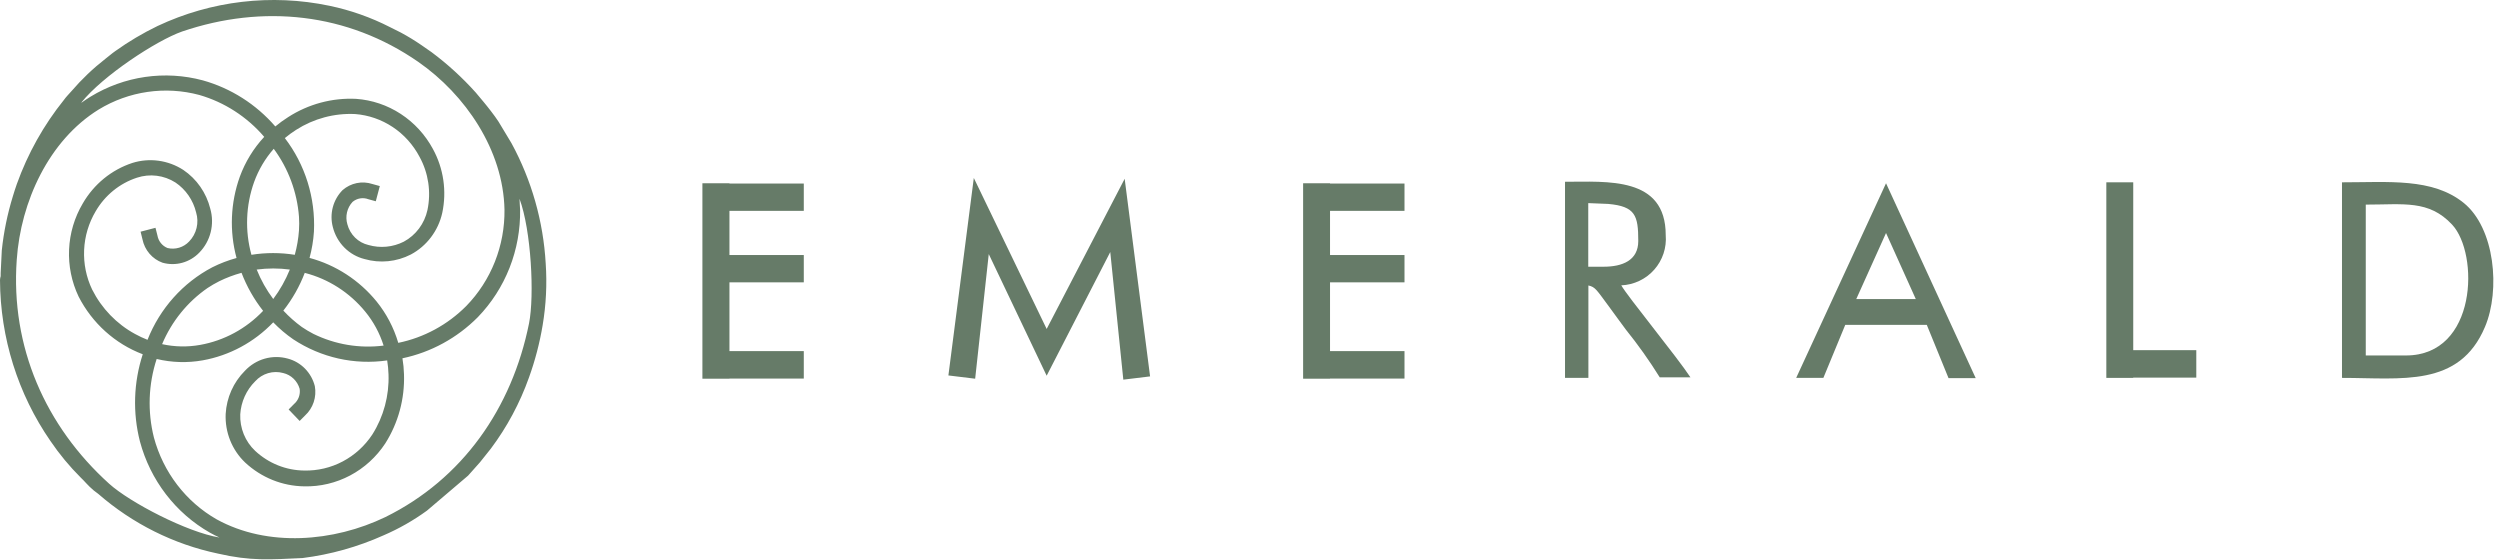
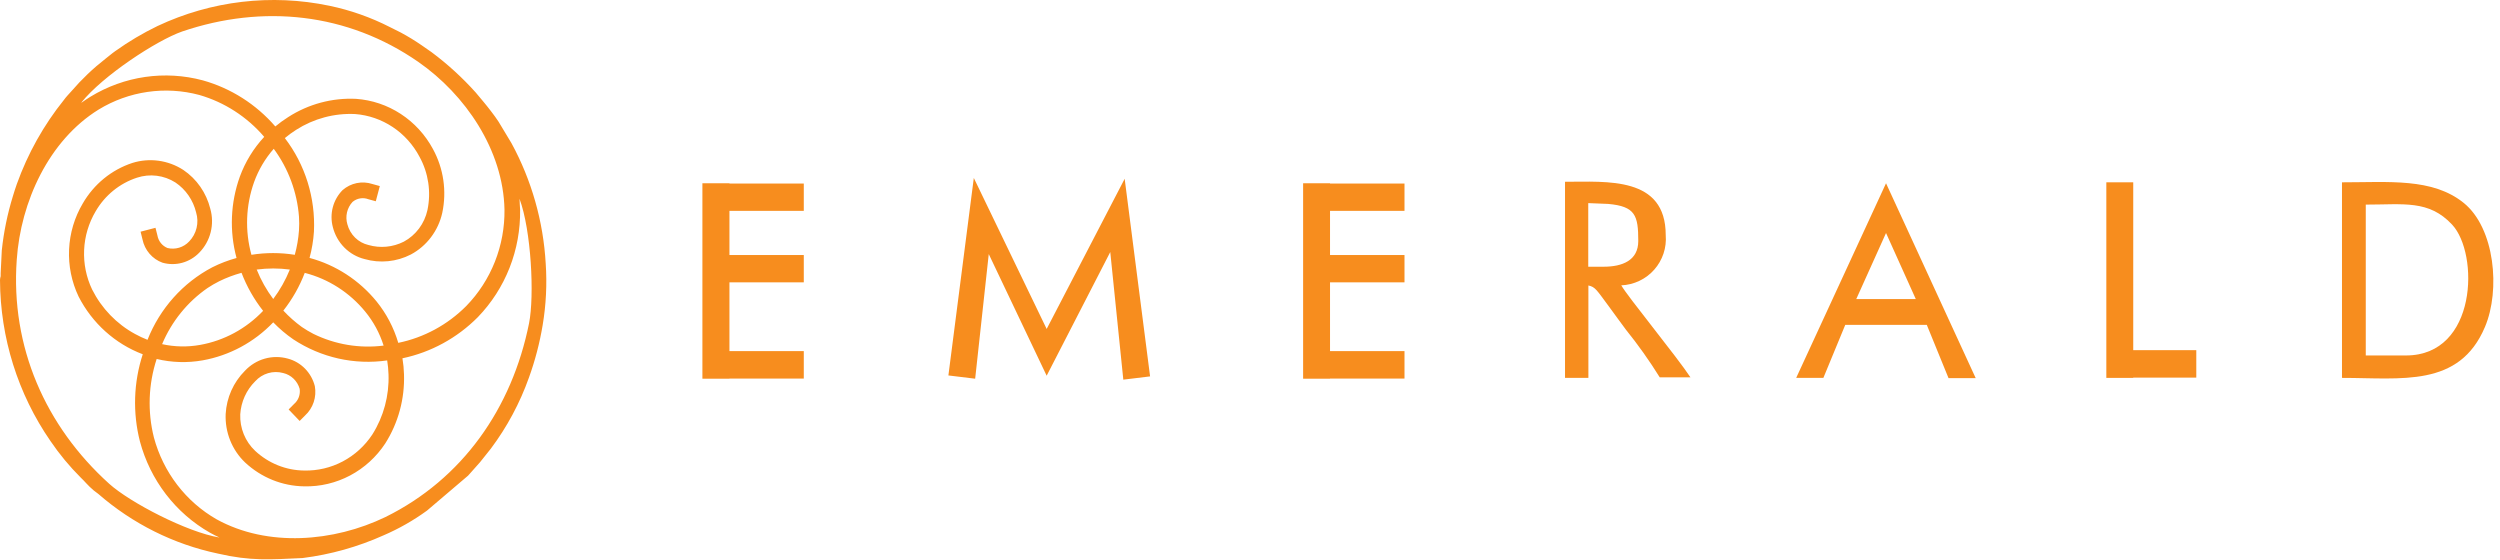
<svg xmlns="http://www.w3.org/2000/svg" width="295" height="66" viewBox="0 0 295 66" fill="none">
-   <path fill-rule="evenodd" clip-rule="evenodd" d="M35.974 32.166C35.357 33.786 34.501 35.299 33.435 36.653C34.099 37.365 34.829 38.011 35.614 38.582C36.054 38.882 36.511 39.154 36.984 39.398C39.558 40.659 42.432 41.138 45.266 40.78C44.803 39.313 44.067 37.95 43.096 36.77C41.253 34.518 38.76 32.919 35.974 32.202M9.626 12.112C9.968 11.861 10.328 11.628 10.688 11.403C12.66 10.2 14.847 9.41 17.121 9.081C19.395 8.751 21.711 8.888 23.933 9.483C27.241 10.408 30.214 12.297 32.487 14.921C32.969 14.52 33.477 14.151 34.006 13.817C36.398 12.279 39.193 11.527 42.016 11.664C43.892 11.797 45.706 12.409 47.291 13.444C48.876 14.479 50.181 15.903 51.088 17.586C52.341 19.877 52.732 22.558 52.186 25.123C51.953 26.166 51.5 27.145 50.86 27.992C50.22 28.84 49.408 29.535 48.48 30.031C46.788 30.9 44.84 31.092 43.017 30.569C42.118 30.346 41.295 29.877 40.636 29.214C39.977 28.55 39.507 27.716 39.276 26.801C39.071 26.034 39.07 25.225 39.272 24.457C39.474 23.689 39.873 22.99 40.426 22.431C40.904 22.015 41.477 21.732 42.092 21.606C42.706 21.48 43.343 21.517 43.939 21.713L44.818 21.956L44.343 23.75L43.465 23.508C43.155 23.39 42.82 23.356 42.493 23.412C42.167 23.467 41.86 23.608 41.603 23.822C41.281 24.167 41.055 24.593 40.947 25.056C40.839 25.519 40.853 26.004 40.988 26.46C41.145 27.061 41.459 27.607 41.897 28.039C42.335 28.47 42.88 28.771 43.474 28.909C44.867 29.312 46.357 29.171 47.654 28.515C48.354 28.136 48.965 27.607 49.446 26.965C49.927 26.322 50.265 25.58 50.438 24.791C50.888 22.651 50.557 20.418 49.508 18.51C48.758 17.084 47.67 15.874 46.342 14.991C45.014 14.108 43.49 13.581 41.911 13.458C39.454 13.339 37.021 13.99 34.937 15.325C34.476 15.619 34.033 15.943 33.611 16.294C36.016 19.432 37.235 23.349 37.045 27.33C36.975 28.38 36.802 29.42 36.527 30.435C39.62 31.265 42.383 33.059 44.431 35.567C45.597 37.006 46.469 38.669 46.996 40.457C50.029 39.835 52.819 38.323 55.023 36.105C56.476 34.612 57.623 32.837 58.397 30.885C59.17 28.933 59.555 26.843 59.529 24.737C59.388 17.711 54.909 11.161 49.358 7.303C40.997 1.507 31.011 0.484 21.5 3.714C18.426 4.791 12.102 8.972 9.617 12.076L9.626 12.112ZM34.788 30.058C35.045 29.12 35.209 28.158 35.28 27.187C35.315 26.649 35.315 26.109 35.28 25.572C35.057 22.665 34.024 19.884 32.302 17.559C31.294 18.704 30.507 20.035 29.984 21.48C29 24.238 28.89 27.241 29.668 30.067C31.361 29.796 33.086 29.796 34.779 30.067L34.788 30.058ZM32.25 35.271C33.044 34.208 33.699 33.044 34.2 31.808C32.902 31.637 31.589 31.637 30.291 31.808C30.788 33.048 31.443 34.216 32.241 35.28L32.25 35.271ZM16.16 20.968C14.115 21.637 12.381 23.048 11.286 24.934C10.466 26.315 9.998 27.884 9.926 29.497C9.854 31.11 10.18 32.716 10.873 34.167C11.998 36.399 13.763 38.227 15.932 39.407C16.408 39.671 16.901 39.901 17.407 40.098C18.869 36.4 21.584 33.362 25.057 31.538C25.971 31.08 26.927 30.714 27.911 30.444C27.06 27.283 27.195 23.93 28.298 20.852C28.939 19.103 29.919 17.504 31.178 16.15C29.148 13.78 26.487 12.062 23.52 11.206C21.526 10.672 19.449 10.55 17.409 10.846C15.368 11.141 13.406 11.85 11.637 12.929C5.753 16.572 2.442 23.813 1.976 30.65C1.238 40.942 5.366 50.291 12.875 57.075C15.317 59.282 22.071 62.799 25.9 63.428C25.514 63.248 25.136 63.06 24.767 62.853C22.759 61.71 20.995 60.168 19.577 58.319C18.16 56.471 17.117 54.351 16.511 52.086C15.646 48.698 15.761 45.125 16.845 41.803C13.584 40.569 10.886 38.142 9.274 34.993C8.451 33.266 8.065 31.356 8.151 29.438C8.236 27.519 8.792 25.653 9.766 24.01C11.077 21.738 13.158 20.036 15.616 19.228C16.617 18.914 17.674 18.825 18.712 18.968C19.75 19.11 20.746 19.48 21.632 20.053C23.21 21.119 24.344 22.747 24.811 24.62C25.072 25.524 25.089 26.482 24.862 27.395C24.635 28.307 24.171 29.14 23.52 29.807C22.966 30.382 22.272 30.796 21.509 31.006C20.747 31.216 19.943 31.214 19.181 31C18.586 30.788 18.055 30.421 17.64 29.937C17.224 29.453 16.938 28.867 16.81 28.236L16.59 27.339L18.347 26.881L18.575 27.779C18.632 28.111 18.771 28.423 18.981 28.684C19.19 28.945 19.462 29.146 19.77 29.268C20.223 29.376 20.697 29.362 21.143 29.226C21.59 29.091 21.994 28.84 22.317 28.497C22.746 28.056 23.05 27.504 23.196 26.9C23.341 26.296 23.323 25.663 23.142 25.069C22.792 23.619 21.921 22.357 20.701 21.534C20.029 21.108 19.276 20.837 18.491 20.739C17.707 20.642 16.912 20.72 16.16 20.968ZM31.047 36.68C29.98 35.325 29.121 33.812 28.5 32.193C27.592 32.439 26.71 32.773 25.865 33.189C25.39 33.427 24.93 33.694 24.486 33.988C22.118 35.627 20.259 37.925 19.128 40.61C20.602 40.936 22.123 40.966 23.608 40.7C26.441 40.196 29.045 38.789 31.047 36.68ZM30.107 53.199C31.691 54.674 33.751 55.502 35.895 55.523C37.475 55.56 39.039 55.191 40.443 54.449C41.847 53.707 43.047 52.617 43.931 51.278C45.266 49.169 45.934 46.691 45.845 44.181C45.828 43.628 45.775 43.076 45.687 42.53C41.823 43.086 37.892 42.204 34.612 40.044C33.758 39.457 32.964 38.783 32.241 38.035C29.994 40.384 27.082 41.954 23.915 42.521C22.114 42.841 20.268 42.786 18.487 42.359C17.506 45.352 17.393 48.572 18.162 51.628C18.709 53.659 19.644 55.558 20.915 57.215C22.186 58.873 23.767 60.255 25.566 61.283C31.591 64.603 39.39 63.948 45.476 61.014C54.566 56.528 60.407 48.192 62.427 38.151C63.077 34.885 62.681 27.16 61.303 23.454C61.303 23.885 61.364 24.351 61.373 24.746C61.408 27.092 60.986 29.422 60.129 31.599C59.272 33.776 57.999 35.756 56.384 37.425C53.94 39.887 50.85 41.573 47.488 42.279C47.594 42.904 47.655 43.537 47.672 44.172C47.769 47.058 46.996 49.905 45.459 52.328C44.409 53.923 42.984 55.222 41.314 56.106C39.644 56.99 37.784 57.432 35.903 57.389C33.321 57.357 30.839 56.358 28.93 54.58C28.163 53.852 27.56 52.962 27.162 51.972C26.765 50.982 26.583 49.916 26.629 48.847C26.738 46.917 27.549 45.1 28.904 43.75C29.542 43.068 30.349 42.574 31.239 42.321C32.13 42.068 33.071 42.066 33.962 42.315C34.729 42.517 35.428 42.925 35.989 43.496C36.549 44.067 36.95 44.78 37.15 45.563C37.265 46.195 37.219 46.846 37.016 47.454C36.813 48.062 36.46 48.607 35.991 49.035L35.359 49.672L34.059 48.317L34.7 47.671C34.952 47.456 35.145 47.177 35.261 46.863C35.376 46.548 35.41 46.209 35.359 45.877C35.226 45.42 34.978 45.008 34.638 44.682C34.299 44.355 33.881 44.127 33.427 44.02C32.839 43.856 32.218 43.861 31.633 44.034C31.047 44.206 30.52 44.54 30.107 44.998C29.071 46.026 28.445 47.41 28.35 48.883C28.319 49.689 28.46 50.493 28.763 51.238C29.067 51.983 29.525 52.653 30.107 53.199ZM0 33.046C0.032 39.852 2.111 46.483 5.955 52.041C7.011 53.596 8.211 55.045 9.538 56.366C9.951 56.743 10.337 57.263 11.049 57.864C11.277 58.062 11.365 58.08 11.593 58.277C15.643 61.801 20.497 64.223 25.707 65.321C29.58 66.218 31.855 66.03 35.701 65.85C39 65.436 42.222 64.532 45.266 63.167C47.072 62.389 48.788 61.411 50.386 60.251L55.234 56.124L55.691 55.612L56.648 54.535L57.921 52.938C59.829 50.392 61.345 47.562 62.418 44.549C63.142 42.544 63.683 40.474 64.034 38.367C64.437 35.967 64.558 33.527 64.394 31.099C64.11 26.114 62.729 21.259 60.354 16.895L58.826 14.356C58.545 13.952 58.29 13.557 57.948 13.135C57.605 12.713 57.421 12.435 57.069 12.032L56.138 10.919C54.559 9.158 52.811 7.562 50.922 6.154L49.736 5.329C48.949 4.787 48.134 4.29 47.294 3.839C46.829 3.597 46.495 3.445 46.021 3.202C43.756 2.045 41.353 1.198 38.872 0.681C32.036 -0.75 24.931 0.087 18.593 3.068C16.852 3.911 15.183 4.901 13.604 6.029C13.165 6.334 12.858 6.621 12.454 6.926C10.988 8.066 9.638 9.352 8.423 10.767C8.106 11.125 7.808 11.421 7.544 11.789C5.157 14.757 3.277 18.115 1.985 21.722C1.818 22.234 1.651 22.673 1.519 23.158C0.878 25.238 0.439 27.378 0.211 29.546L0.079 32.238C0.079 32.409 0.079 32.48 0.079 32.588C0.032 32.736 0.005 32.89 0 33.046Z" fill="#667B68" />
-   <path fill-rule="evenodd" clip-rule="evenodd" d="M283.972 41.945H279.161V24.144C283.635 24.144 286.602 23.566 289.345 26.501C292.552 29.933 292.327 41.945 283.908 41.945M276.354 44.591C283.363 44.591 290.195 45.762 293.226 38.577C295.07 34.231 294.396 26.902 290.708 23.935C287.019 20.968 281.855 21.514 276.354 21.514V44.591Z" fill="#667B68" />
-   <path fill-rule="evenodd" clip-rule="evenodd" d="M189.226 31.473H187.414V23.967L189.772 24.063C192.979 24.352 193.316 25.427 193.316 28.442C193.316 30.735 191.44 31.473 189.226 31.473ZM184.672 44.591H187.43V33.686C188.264 33.862 188.409 34.231 189.868 36.187C190.574 37.134 191.151 37.968 191.856 38.898C193.301 40.691 194.634 42.571 195.85 44.527H199.474C197.87 42.089 191.985 34.904 191.311 33.67C192.05 33.64 192.776 33.461 193.444 33.143C194.112 32.825 194.709 32.376 195.199 31.821C195.689 31.267 196.062 30.619 196.295 29.917C196.528 29.215 196.617 28.473 196.555 27.736C196.555 20.792 189.643 21.449 184.672 21.449V44.591Z" fill="#667B68" />
-   <path fill-rule="evenodd" clip-rule="evenodd" d="M219.039 35.289L222.551 27.495L226.063 35.289H219.039ZM229.928 44.623H233.135L222.551 21.625L211.95 44.591H215.158L217.74 38.336H227.362L229.928 44.623Z" fill="#667B68" />
-   <path fill-rule="evenodd" clip-rule="evenodd" d="M248.547 21.513H251.722V41.319H259.163V44.559H251.722V44.591H248.547V21.513Z" fill="#667B68" />
-   <path fill-rule="evenodd" clip-rule="evenodd" d="M156.943 21.625V21.658H165.731V24.881H156.943V30.093H165.731V33.316H156.943V41.431H165.731V44.671H156.943V44.687H153.768V21.625H156.943Z" fill="#667B68" />
-   <path fill-rule="evenodd" clip-rule="evenodd" d="M123.506 38.817L132.711 21.096L135.71 44.414L132.551 44.799L131.011 29.74L123.506 44.334L116.674 29.981L115.07 44.687L111.911 44.302L114.91 21L123.506 38.817Z" fill="#667B68" />
-   <path fill-rule="evenodd" clip-rule="evenodd" d="M86.075 21.625V21.658H94.847V24.881H86.075V30.093H94.847V33.316H86.075V41.431H94.847V44.671H86.075V44.687H82.884V21.625H86.075Z" fill="#667B68" />
+   <path fill-rule="evenodd" clip-rule="evenodd" d="M35.974 32.166C35.357 33.786 34.501 35.299 33.435 36.653C34.099 37.365 34.829 38.011 35.614 38.582C36.054 38.882 36.511 39.154 36.984 39.398C39.558 40.659 42.432 41.138 45.266 40.78C44.803 39.313 44.067 37.95 43.096 36.77C41.253 34.518 38.76 32.919 35.974 32.202M9.626 12.112C9.968 11.861 10.328 11.628 10.688 11.403C12.66 10.2 14.847 9.41 17.121 9.081C19.395 8.751 21.711 8.888 23.933 9.483C27.241 10.408 30.214 12.297 32.487 14.921C32.969 14.52 33.477 14.151 34.006 13.817C36.398 12.279 39.193 11.527 42.016 11.664C43.892 11.797 45.706 12.409 47.291 13.444C48.876 14.479 50.181 15.903 51.088 17.586C52.341 19.877 52.732 22.558 52.186 25.123C51.953 26.166 51.5 27.145 50.86 27.992C50.22 28.84 49.408 29.535 48.48 30.031C46.788 30.9 44.84 31.092 43.017 30.569C42.118 30.346 41.295 29.877 40.636 29.214C39.977 28.55 39.507 27.716 39.276 26.801C39.071 26.034 39.07 25.225 39.272 24.457C39.474 23.689 39.873 22.99 40.426 22.431C40.904 22.015 41.477 21.732 42.092 21.606C42.706 21.48 43.343 21.517 43.939 21.713L44.818 21.956L44.343 23.75L43.465 23.508C43.155 23.39 42.82 23.356 42.493 23.412C42.167 23.467 41.86 23.608 41.603 23.822C41.281 24.167 41.055 24.593 40.947 25.056C40.839 25.519 40.853 26.004 40.988 26.46C41.145 27.061 41.459 27.607 41.897 28.039C42.335 28.47 42.88 28.771 43.474 28.909C44.867 29.312 46.357 29.171 47.654 28.515C48.354 28.136 48.965 27.607 49.446 26.965C49.927 26.322 50.265 25.58 50.438 24.791C50.888 22.651 50.557 20.418 49.508 18.51C48.758 17.084 47.67 15.874 46.342 14.991C45.014 14.108 43.49 13.581 41.911 13.458C39.454 13.339 37.021 13.99 34.937 15.325C34.476 15.619 34.033 15.943 33.611 16.294C36.016 19.432 37.235 23.349 37.045 27.33C36.975 28.38 36.802 29.42 36.527 30.435C39.62 31.265 42.383 33.059 44.431 35.567C45.597 37.006 46.469 38.669 46.996 40.457C50.029 39.835 52.819 38.323 55.023 36.105C56.476 34.612 57.623 32.837 58.397 30.885C59.17 28.933 59.555 26.843 59.529 24.737C59.388 17.711 54.909 11.161 49.358 7.303C40.997 1.507 31.011 0.484 21.5 3.714C18.426 4.791 12.102 8.972 9.617 12.076L9.626 12.112ZM34.788 30.058C35.045 29.12 35.209 28.158 35.28 27.187C35.315 26.649 35.315 26.109 35.28 25.572C35.057 22.665 34.024 19.884 32.302 17.559C31.294 18.704 30.507 20.035 29.984 21.48C29 24.238 28.89 27.241 29.668 30.067C31.361 29.796 33.086 29.796 34.779 30.067L34.788 30.058ZM32.25 35.271C33.044 34.208 33.699 33.044 34.2 31.808C32.902 31.637 31.589 31.637 30.291 31.808C30.788 33.048 31.443 34.216 32.241 35.28L32.25 35.271ZM16.16 20.968C14.115 21.637 12.381 23.048 11.286 24.934C10.466 26.315 9.998 27.884 9.926 29.497C9.854 31.11 10.18 32.716 10.873 34.167C11.998 36.399 13.763 38.227 15.932 39.407C16.408 39.671 16.901 39.901 17.407 40.098C18.869 36.4 21.584 33.362 25.057 31.538C25.971 31.08 26.927 30.714 27.911 30.444C27.06 27.283 27.195 23.93 28.298 20.852C28.939 19.103 29.919 17.504 31.178 16.15C29.148 13.78 26.487 12.062 23.52 11.206C21.526 10.672 19.449 10.55 17.409 10.846C15.368 11.141 13.406 11.85 11.637 12.929C5.753 16.572 2.442 23.813 1.976 30.65C1.238 40.942 5.366 50.291 12.875 57.075C15.317 59.282 22.071 62.799 25.9 63.428C25.514 63.248 25.136 63.06 24.767 62.853C22.759 61.71 20.995 60.168 19.577 58.319C18.16 56.471 17.117 54.351 16.511 52.086C15.646 48.698 15.761 45.125 16.845 41.803C13.584 40.569 10.886 38.142 9.274 34.993C8.451 33.266 8.065 31.356 8.151 29.438C8.236 27.519 8.792 25.653 9.766 24.01C11.077 21.738 13.158 20.036 15.616 19.228C16.617 18.914 17.674 18.825 18.712 18.968C19.75 19.11 20.746 19.48 21.632 20.053C23.21 21.119 24.344 22.747 24.811 24.62C25.072 25.524 25.089 26.482 24.862 27.395C24.635 28.307 24.171 29.14 23.52 29.807C22.966 30.382 22.272 30.796 21.509 31.006C20.747 31.216 19.943 31.214 19.181 31C18.586 30.788 18.055 30.421 17.64 29.937C17.224 29.453 16.938 28.867 16.81 28.236L16.59 27.339L18.347 26.881L18.575 27.779C18.632 28.111 18.771 28.423 18.981 28.684C19.19 28.945 19.462 29.146 19.77 29.268C20.223 29.376 20.697 29.362 21.143 29.226C21.59 29.091 21.994 28.84 22.317 28.497C22.746 28.056 23.05 27.504 23.196 26.9C23.341 26.296 23.323 25.663 23.142 25.069C22.792 23.619 21.921 22.357 20.701 21.534C20.029 21.108 19.276 20.837 18.491 20.739C17.707 20.642 16.912 20.72 16.16 20.968ZM31.047 36.68C29.98 35.325 29.121 33.812 28.5 32.193C27.592 32.439 26.71 32.773 25.865 33.189C25.39 33.427 24.93 33.694 24.486 33.988C22.118 35.627 20.259 37.925 19.128 40.61C20.602 40.936 22.123 40.966 23.608 40.7C26.441 40.196 29.045 38.789 31.047 36.68ZM30.107 53.199C31.691 54.674 33.751 55.502 35.895 55.523C37.475 55.56 39.039 55.191 40.443 54.449C41.847 53.707 43.047 52.617 43.931 51.278C45.266 49.169 45.934 46.691 45.845 44.181C45.828 43.628 45.775 43.076 45.687 42.53C41.823 43.086 37.892 42.204 34.612 40.044C33.758 39.457 32.964 38.783 32.241 38.035C29.994 40.384 27.082 41.954 23.915 42.521C22.114 42.841 20.268 42.786 18.487 42.359C17.506 45.352 17.393 48.572 18.162 51.628C18.709 53.659 19.644 55.558 20.915 57.215C22.186 58.873 23.767 60.255 25.566 61.283C31.591 64.603 39.39 63.948 45.476 61.014C54.566 56.528 60.407 48.192 62.427 38.151C63.077 34.885 62.681 27.16 61.303 23.454C61.303 23.885 61.364 24.351 61.373 24.746C61.408 27.092 60.986 29.422 60.129 31.599C59.272 33.776 57.999 35.756 56.384 37.425C53.94 39.887 50.85 41.573 47.488 42.279C47.594 42.904 47.655 43.537 47.672 44.172C47.769 47.058 46.996 49.905 45.459 52.328C44.409 53.923 42.984 55.222 41.314 56.106C39.644 56.99 37.784 57.432 35.903 57.389C33.321 57.357 30.839 56.358 28.93 54.58C28.163 53.852 27.56 52.962 27.162 51.972C26.765 50.982 26.583 49.916 26.629 48.847C26.738 46.917 27.549 45.1 28.904 43.75C29.542 43.068 30.349 42.574 31.239 42.321C32.13 42.068 33.071 42.066 33.962 42.315C34.729 42.517 35.428 42.925 35.989 43.496C36.549 44.067 36.95 44.78 37.15 45.563C37.265 46.195 37.219 46.846 37.016 47.454C36.813 48.062 36.46 48.607 35.991 49.035L35.359 49.672L34.059 48.317L34.7 47.671C34.952 47.456 35.145 47.177 35.261 46.863C35.376 46.548 35.41 46.209 35.359 45.877C35.226 45.42 34.978 45.008 34.638 44.682C34.299 44.355 33.881 44.127 33.427 44.02C32.839 43.856 32.218 43.861 31.633 44.034C31.047 44.206 30.52 44.54 30.107 44.998C29.071 46.026 28.445 47.41 28.35 48.883C28.319 49.689 28.46 50.493 28.763 51.238C29.067 51.983 29.525 52.653 30.107 53.199ZM0 33.046C0.032 39.852 2.111 46.483 5.955 52.041C7.011 53.596 8.211 55.045 9.538 56.366C9.951 56.743 10.337 57.263 11.049 57.864C11.277 58.062 11.365 58.08 11.593 58.277C15.643 61.801 20.497 64.223 25.707 65.321C29.58 66.218 31.855 66.03 35.701 65.85C39 65.436 42.222 64.532 45.266 63.167C47.072 62.389 48.788 61.411 50.386 60.251L55.234 56.124L55.691 55.612L56.648 54.535L57.921 52.938C59.829 50.392 61.345 47.562 62.418 44.549C63.142 42.544 63.683 40.474 64.034 38.367C64.437 35.967 64.558 33.527 64.394 31.099C64.11 26.114 62.729 21.259 60.354 16.895L58.826 14.356C58.545 13.952 58.29 13.557 57.948 13.135C57.605 12.713 57.421 12.435 57.069 12.032L56.138 10.919C54.559 9.158 52.811 7.562 50.922 6.154L49.736 5.329C48.949 4.787 48.134 4.29 47.294 3.839C46.829 3.597 46.495 3.445 46.021 3.202C43.756 2.045 41.353 1.198 38.872 0.681C32.036 -0.75 24.931 0.087 18.593 3.068C16.852 3.911 15.183 4.901 13.604 6.029C13.165 6.334 12.858 6.621 12.454 6.926C10.988 8.066 9.638 9.352 8.423 10.767C8.106 11.125 7.808 11.421 7.544 11.789C5.157 14.757 3.277 18.115 1.985 21.722C1.818 22.234 1.651 22.673 1.519 23.158C0.878 25.238 0.439 27.378 0.211 29.546L0.079 32.238C0.079 32.409 0.079 32.48 0.079 32.588C0.032 32.736 0.005 32.89 0 33.046Z" fill="#F78D1E" />
+   <path fill-rule="evenodd" clip-rule="evenodd" d="M283.972 41.945H279.161V24.144C283.635 24.144 286.602 23.566 289.345 26.501C292.552 29.933 292.327 41.945 283.908 41.945M276.354 44.591C283.363 44.591 290.195 45.762 293.226 38.577C295.07 34.231 294.396 26.902 290.708 23.935C287.019 20.968 281.855 21.514 276.354 21.514V44.591Z" fill="#F78D1E" />
+   <path fill-rule="evenodd" clip-rule="evenodd" d="M189.226 31.473H187.414V23.967L189.772 24.063C192.979 24.352 193.316 25.427 193.316 28.442C193.316 30.735 191.44 31.473 189.226 31.473ZM184.672 44.591H187.43V33.686C188.264 33.862 188.409 34.231 189.868 36.187C190.574 37.134 191.151 37.968 191.856 38.898C193.301 40.691 194.634 42.571 195.85 44.527H199.474C197.87 42.089 191.985 34.904 191.311 33.67C192.05 33.64 192.776 33.461 193.444 33.143C194.112 32.825 194.709 32.376 195.199 31.821C195.689 31.267 196.062 30.619 196.295 29.917C196.528 29.215 196.617 28.473 196.555 27.736C196.555 20.792 189.643 21.449 184.672 21.449V44.591Z" fill="#F78D1E" />
+   <path fill-rule="evenodd" clip-rule="evenodd" d="M219.039 35.289L222.551 27.495L226.063 35.289H219.039ZM229.928 44.623H233.135L222.551 21.625L211.95 44.591H215.158L217.74 38.336H227.362L229.928 44.623Z" fill="#F78D1E" />
+   <path fill-rule="evenodd" clip-rule="evenodd" d="M248.547 21.513H251.722V41.319H259.163V44.559H251.722V44.591H248.547V21.513Z" fill="#F78D1E" />
+   <path fill-rule="evenodd" clip-rule="evenodd" d="M156.943 21.625V21.658H165.731V24.881H156.943V30.093H165.731V33.316H156.943V41.431H165.731V44.671H156.943V44.687H153.768V21.625H156.943Z" fill="#F78D1E" />
+   <path fill-rule="evenodd" clip-rule="evenodd" d="M123.506 38.817L132.711 21.096L135.71 44.414L132.551 44.799L131.011 29.74L123.506 44.334L116.674 29.981L115.07 44.687L111.911 44.302L114.91 21L123.506 38.817Z" fill="#F78D1E" />
+   <path fill-rule="evenodd" clip-rule="evenodd" d="M86.075 21.625V21.658H94.847V24.881H86.075V30.093H94.847V33.316H86.075V41.431H94.847V44.671H86.075V44.687H82.884V21.625H86.075Z" fill="#F78D1E" />
</svg>
